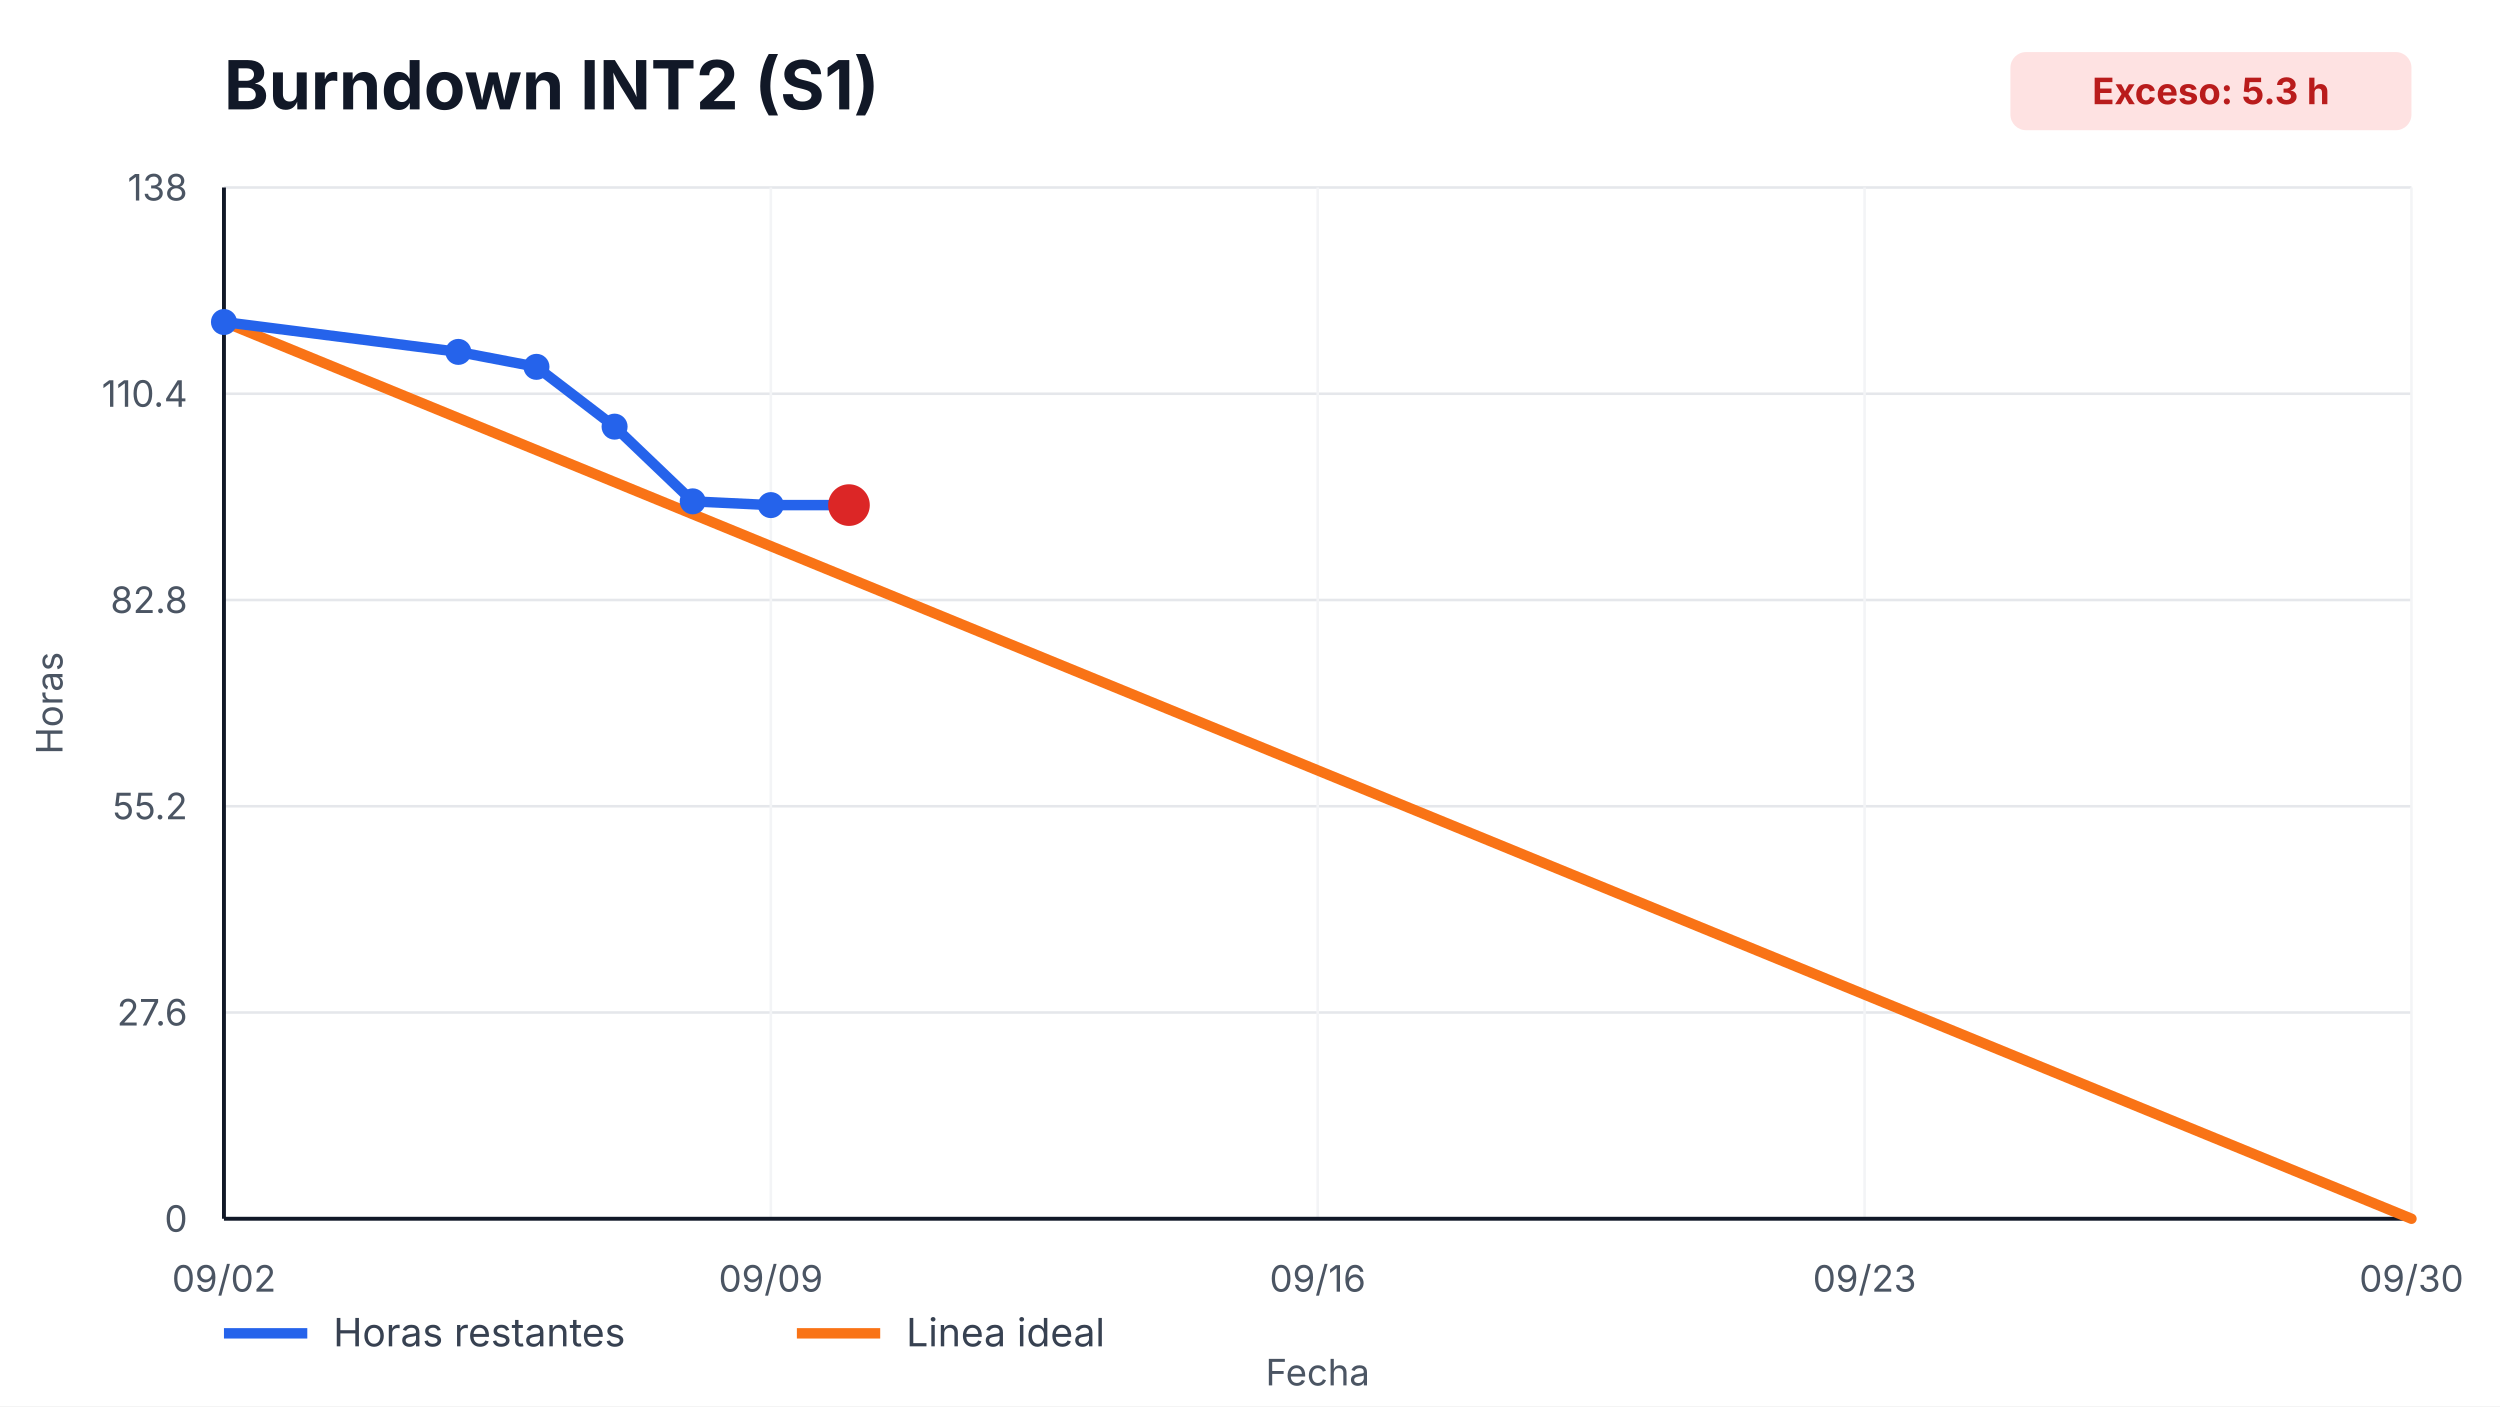
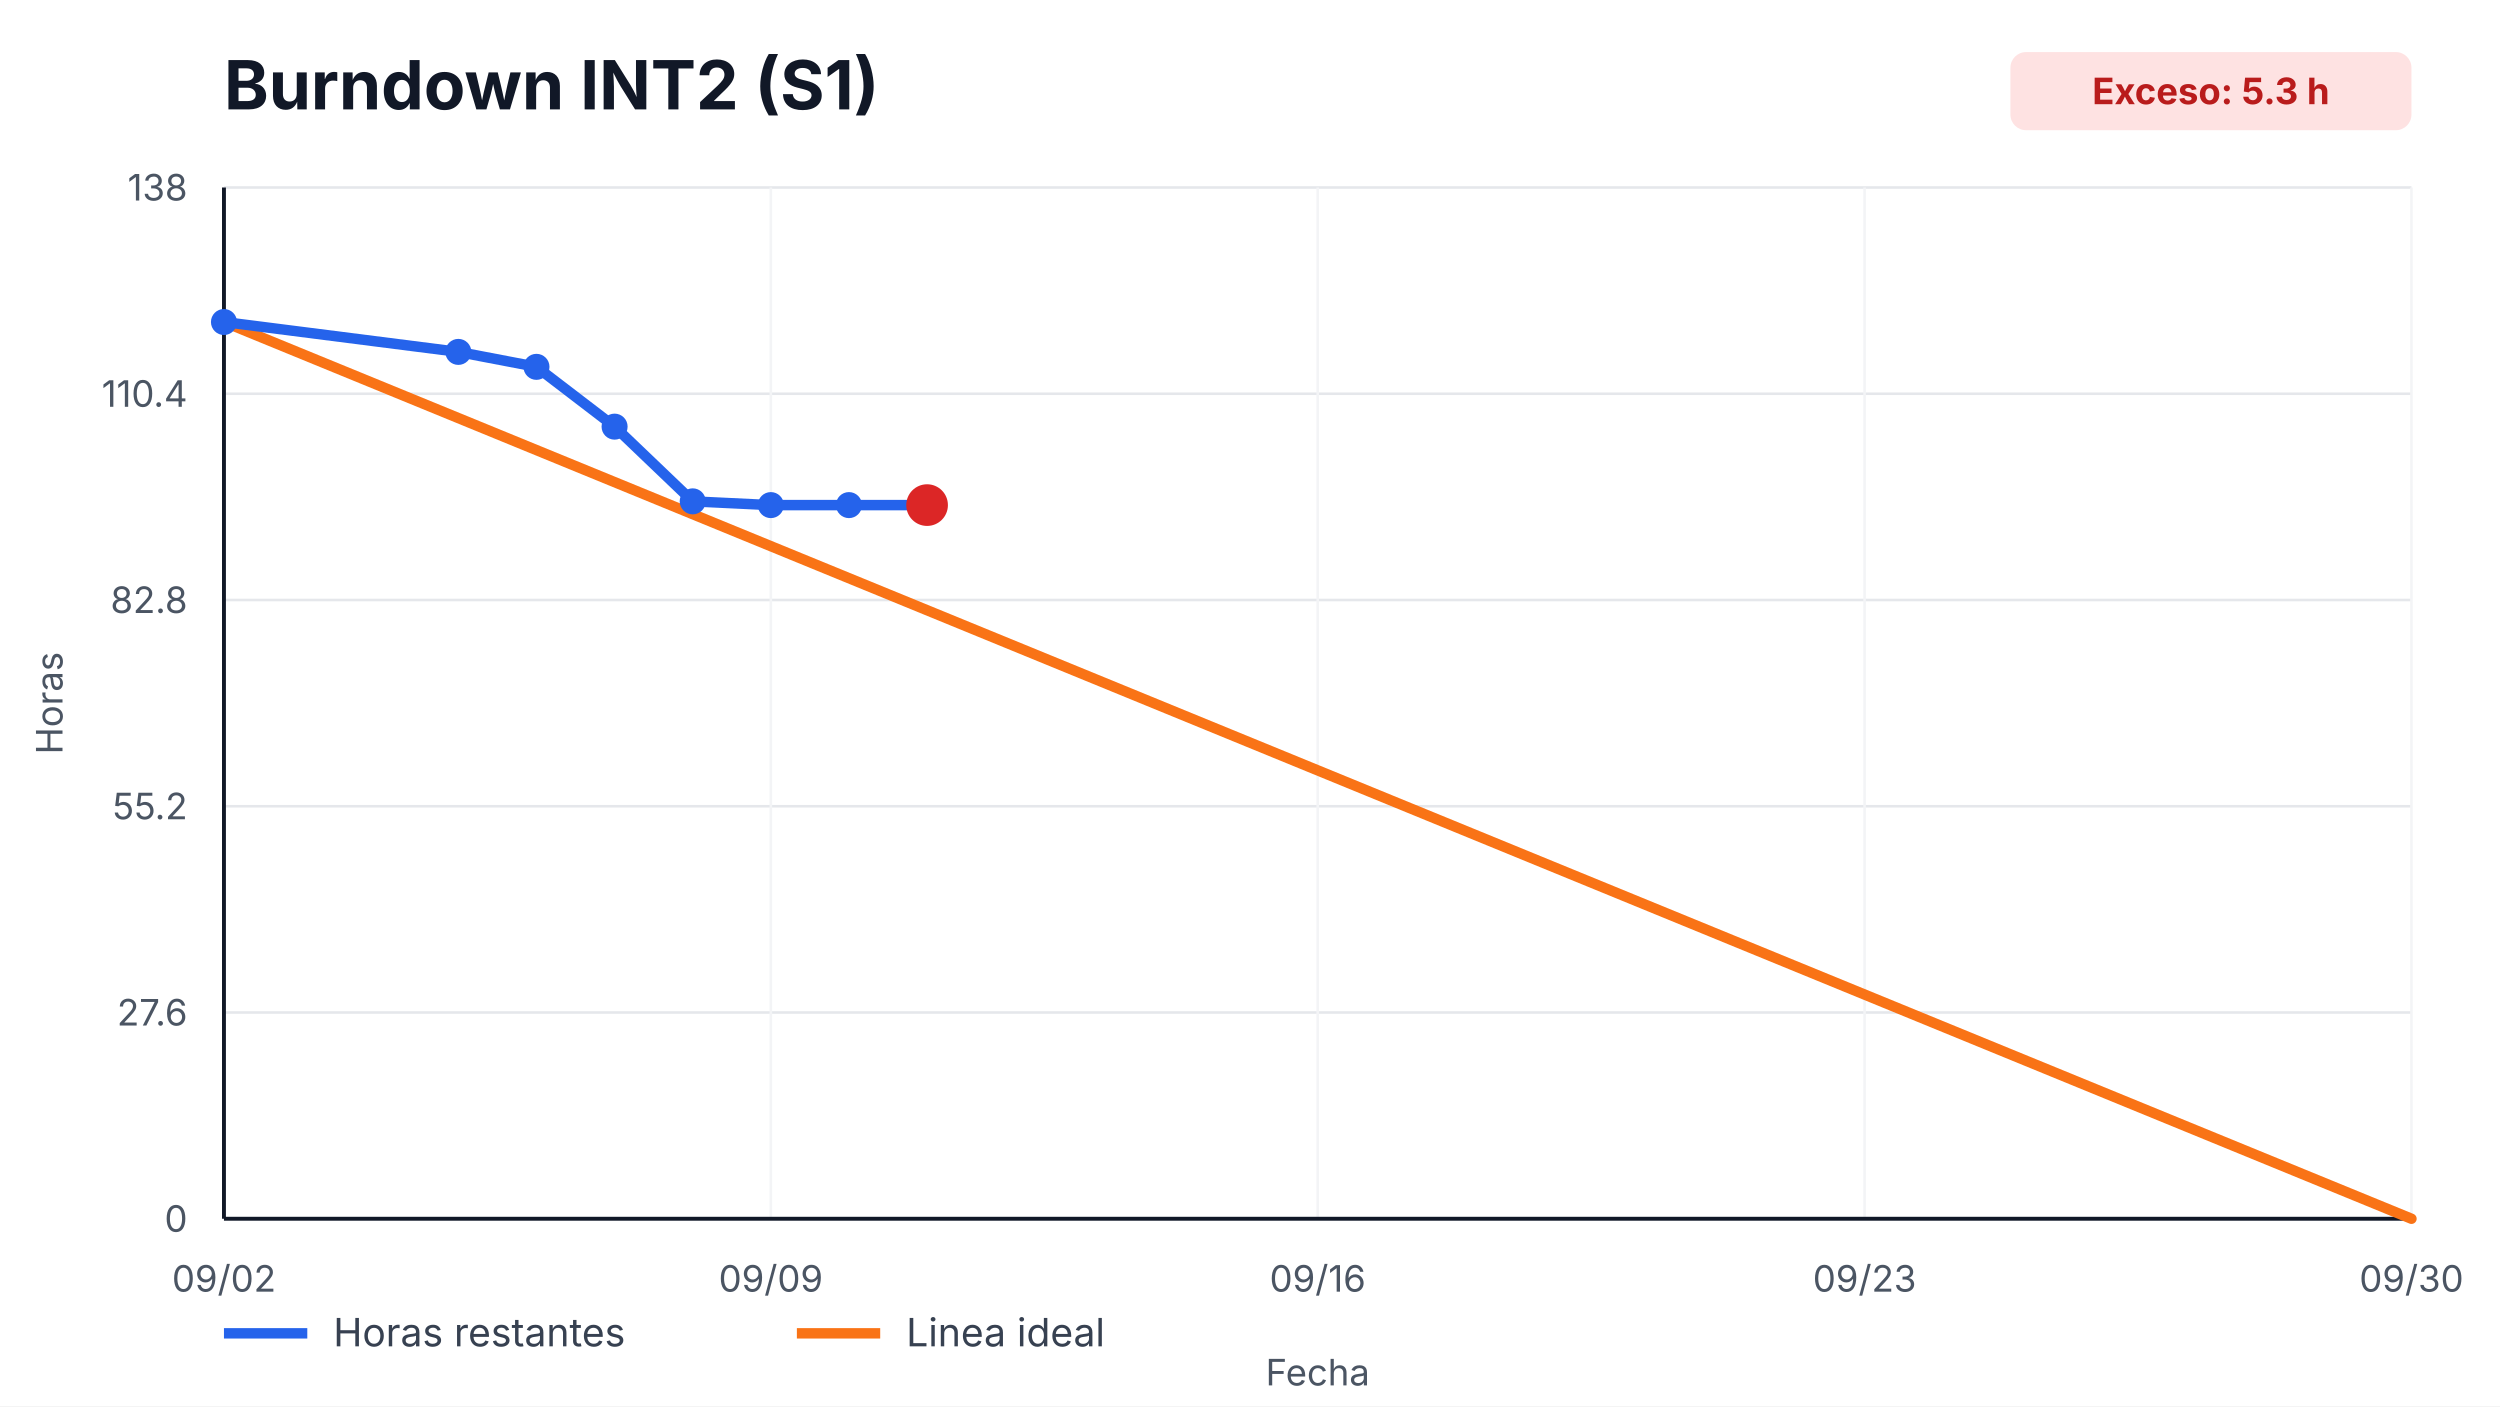
<svg xmlns="http://www.w3.org/2000/svg" width="960" height="540" viewBox="0 0 960 540" role="img" aria-label="Burndown INT2 (S1)">
  <style>
    text { font-family: -apple-system, BlinkMacSystemFont, "Segoe UI", sans-serif; fill: #111827; }
    .title { font-size: 26px; font-weight: 700; }
    .axis { font-size: 14px; fill: #4b5563; }
    .legend { font-size: 15px; fill: #374151; }
    .overrun { font-size: 14px; font-weight: 700; fill: #b91c1c; }
  </style>
  <rect width="100%" height="100%" fill="#ffffff" />
  <text x="86" y="42" class="title">Burndown INT2 (S1)</text>
  <rect x="772" y="20" width="154" height="30" rx="6" fill="#fee2e2" />
  <text x="849" y="40" text-anchor="middle" class="overrun">Exceso: 5.3 h</text>
  <g>
    <line x1="86" y1="468.00" x2="926" y2="468.00" stroke="#e5e7eb" />
    <line x1="86" y1="388.80" x2="926" y2="388.80" stroke="#e5e7eb" />
    <line x1="86" y1="309.60" x2="926" y2="309.60" stroke="#e5e7eb" />
    <line x1="86" y1="230.40" x2="926" y2="230.40" stroke="#e5e7eb" />
    <line x1="86" y1="151.20" x2="926" y2="151.20" stroke="#e5e7eb" />
    <line x1="86" y1="72.00" x2="926" y2="72.00" stroke="#e5e7eb" />
  </g>
  <g>
    <line x1="86.00" y1="72" x2="86.00" y2="468" stroke="#f3f4f6" />
    <text x="86.00" y="496" text-anchor="middle" class="axis">09/02</text>
    <line x1="296.00" y1="72" x2="296.00" y2="468" stroke="#f3f4f6" />
    <text x="296.00" y="496" text-anchor="middle" class="axis">09/09</text>
    <line x1="506.00" y1="72" x2="506.00" y2="468" stroke="#f3f4f6" />
    <text x="506.00" y="496" text-anchor="middle" class="axis">09/16</text>
    <line x1="716.00" y1="72" x2="716.00" y2="468" stroke="#f3f4f6" />
    <text x="716.00" y="496" text-anchor="middle" class="axis">09/23</text>
    <line x1="926.00" y1="72" x2="926.00" y2="468" stroke="#f3f4f6" />
    <text x="926.00" y="496" text-anchor="middle" class="axis">09/30</text>
  </g>
  <line x1="86" y1="468" x2="926" y2="468" stroke="#111827" stroke-width="1.5" />
  <line x1="86" y1="72" x2="86" y2="468" stroke="#111827" stroke-width="1.5" />
  <g>
    <text x="72" y="473.00" text-anchor="end" class="axis">0</text>
    <text x="72" y="393.80" text-anchor="end" class="axis">27.6</text>
    <text x="72" y="314.60" text-anchor="end" class="axis">55.2</text>
    <text x="72" y="235.40" text-anchor="end" class="axis">82.8</text>
    <text x="72" y="156.20" text-anchor="end" class="axis">110.4</text>
    <text x="72" y="77.00" text-anchor="end" class="axis">138</text>
  </g>
  <polyline points="86.00,123.65 926.00,468.00" fill="none" stroke="#f97316" stroke-width="4" stroke-linecap="round" />
-   <polyline points="86.00,123.65 176.00,135.13 206.00,140.87 236.00,163.83 266.00,192.52 296.00,193.96 326.00,193.96" fill="none" stroke="#2563eb" stroke-width="4" stroke-linecap="round" stroke-linejoin="round" />
+   <polyline points="86.00,123.65 176.00,135.13 206.00,140.87 236.00,163.83 266.00,192.52 296.00,193.96 326.00,193.96 356.00,193.96" fill="none" stroke="#2563eb" stroke-width="4" stroke-linecap="round" stroke-linejoin="round" />
  <g>
    <circle cx="86.00" cy="123.65" r="5" fill="#2563eb" />
    <circle cx="176.00" cy="135.13" r="5" fill="#2563eb" />
    <circle cx="206.00" cy="140.87" r="5" fill="#2563eb" />
    <circle cx="236.00" cy="163.83" r="5" fill="#2563eb" />
    <circle cx="266.00" cy="192.52" r="5" fill="#2563eb" />
    <circle cx="296.00" cy="193.96" r="5" fill="#2563eb" />
    <circle cx="326.00" cy="193.96" r="5" fill="#2563eb" />
+     <circle cx="356.00" cy="193.96" r="5" fill="#2563eb" />
  </g>
-   <circle cx="326.00" cy="193.96" r="8" fill="#dc2626" />
+   <circle cx="356.00" cy="193.96" r="8" fill="#dc2626" />
  <line x1="86" y1="512" x2="118" y2="512" stroke="#2563eb" stroke-width="4" />
  <text x="128" y="517" class="legend">Horas restantes</text>
  <line x1="306" y1="512" x2="338" y2="512" stroke="#f97316" stroke-width="4" />
  <text x="348" y="517" class="legend">Linea ideal</text>
  <text x="506.0" y="532" text-anchor="middle" class="axis">Fecha</text>
  <text x="24" y="270.0" transform="rotate(-90 24,270.0)" text-anchor="middle" class="axis">Horas</text>
</svg>
